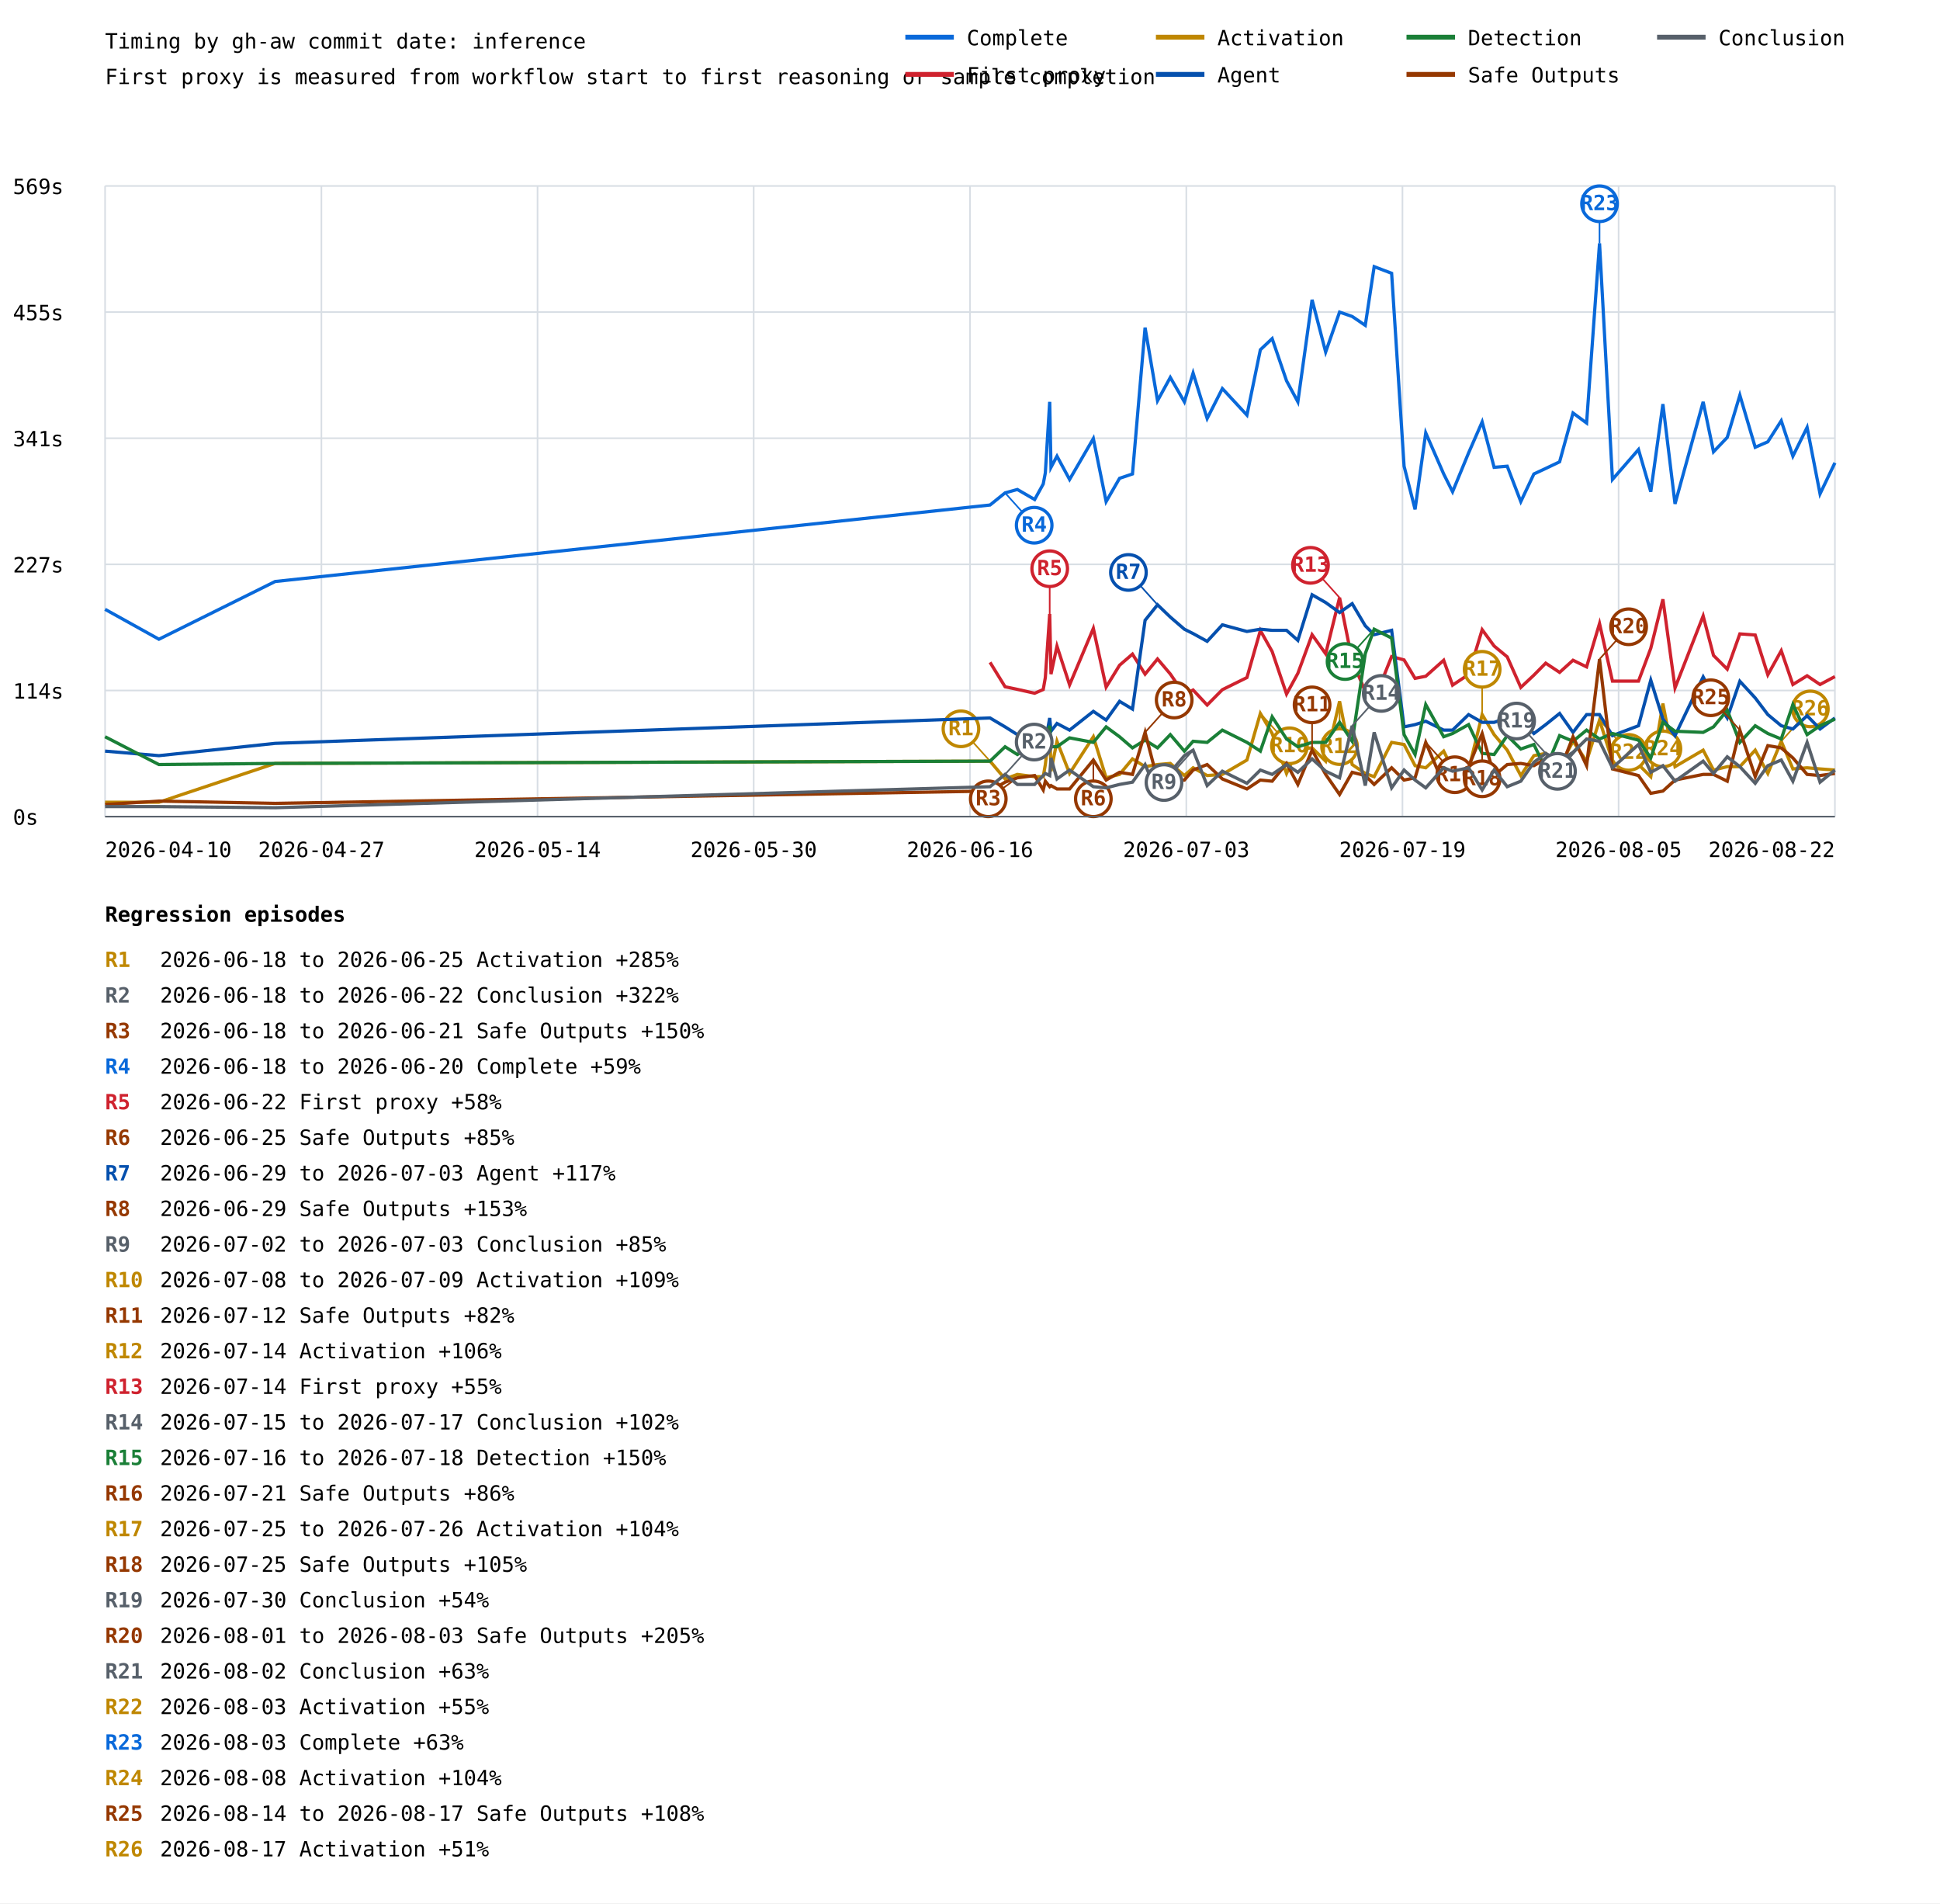
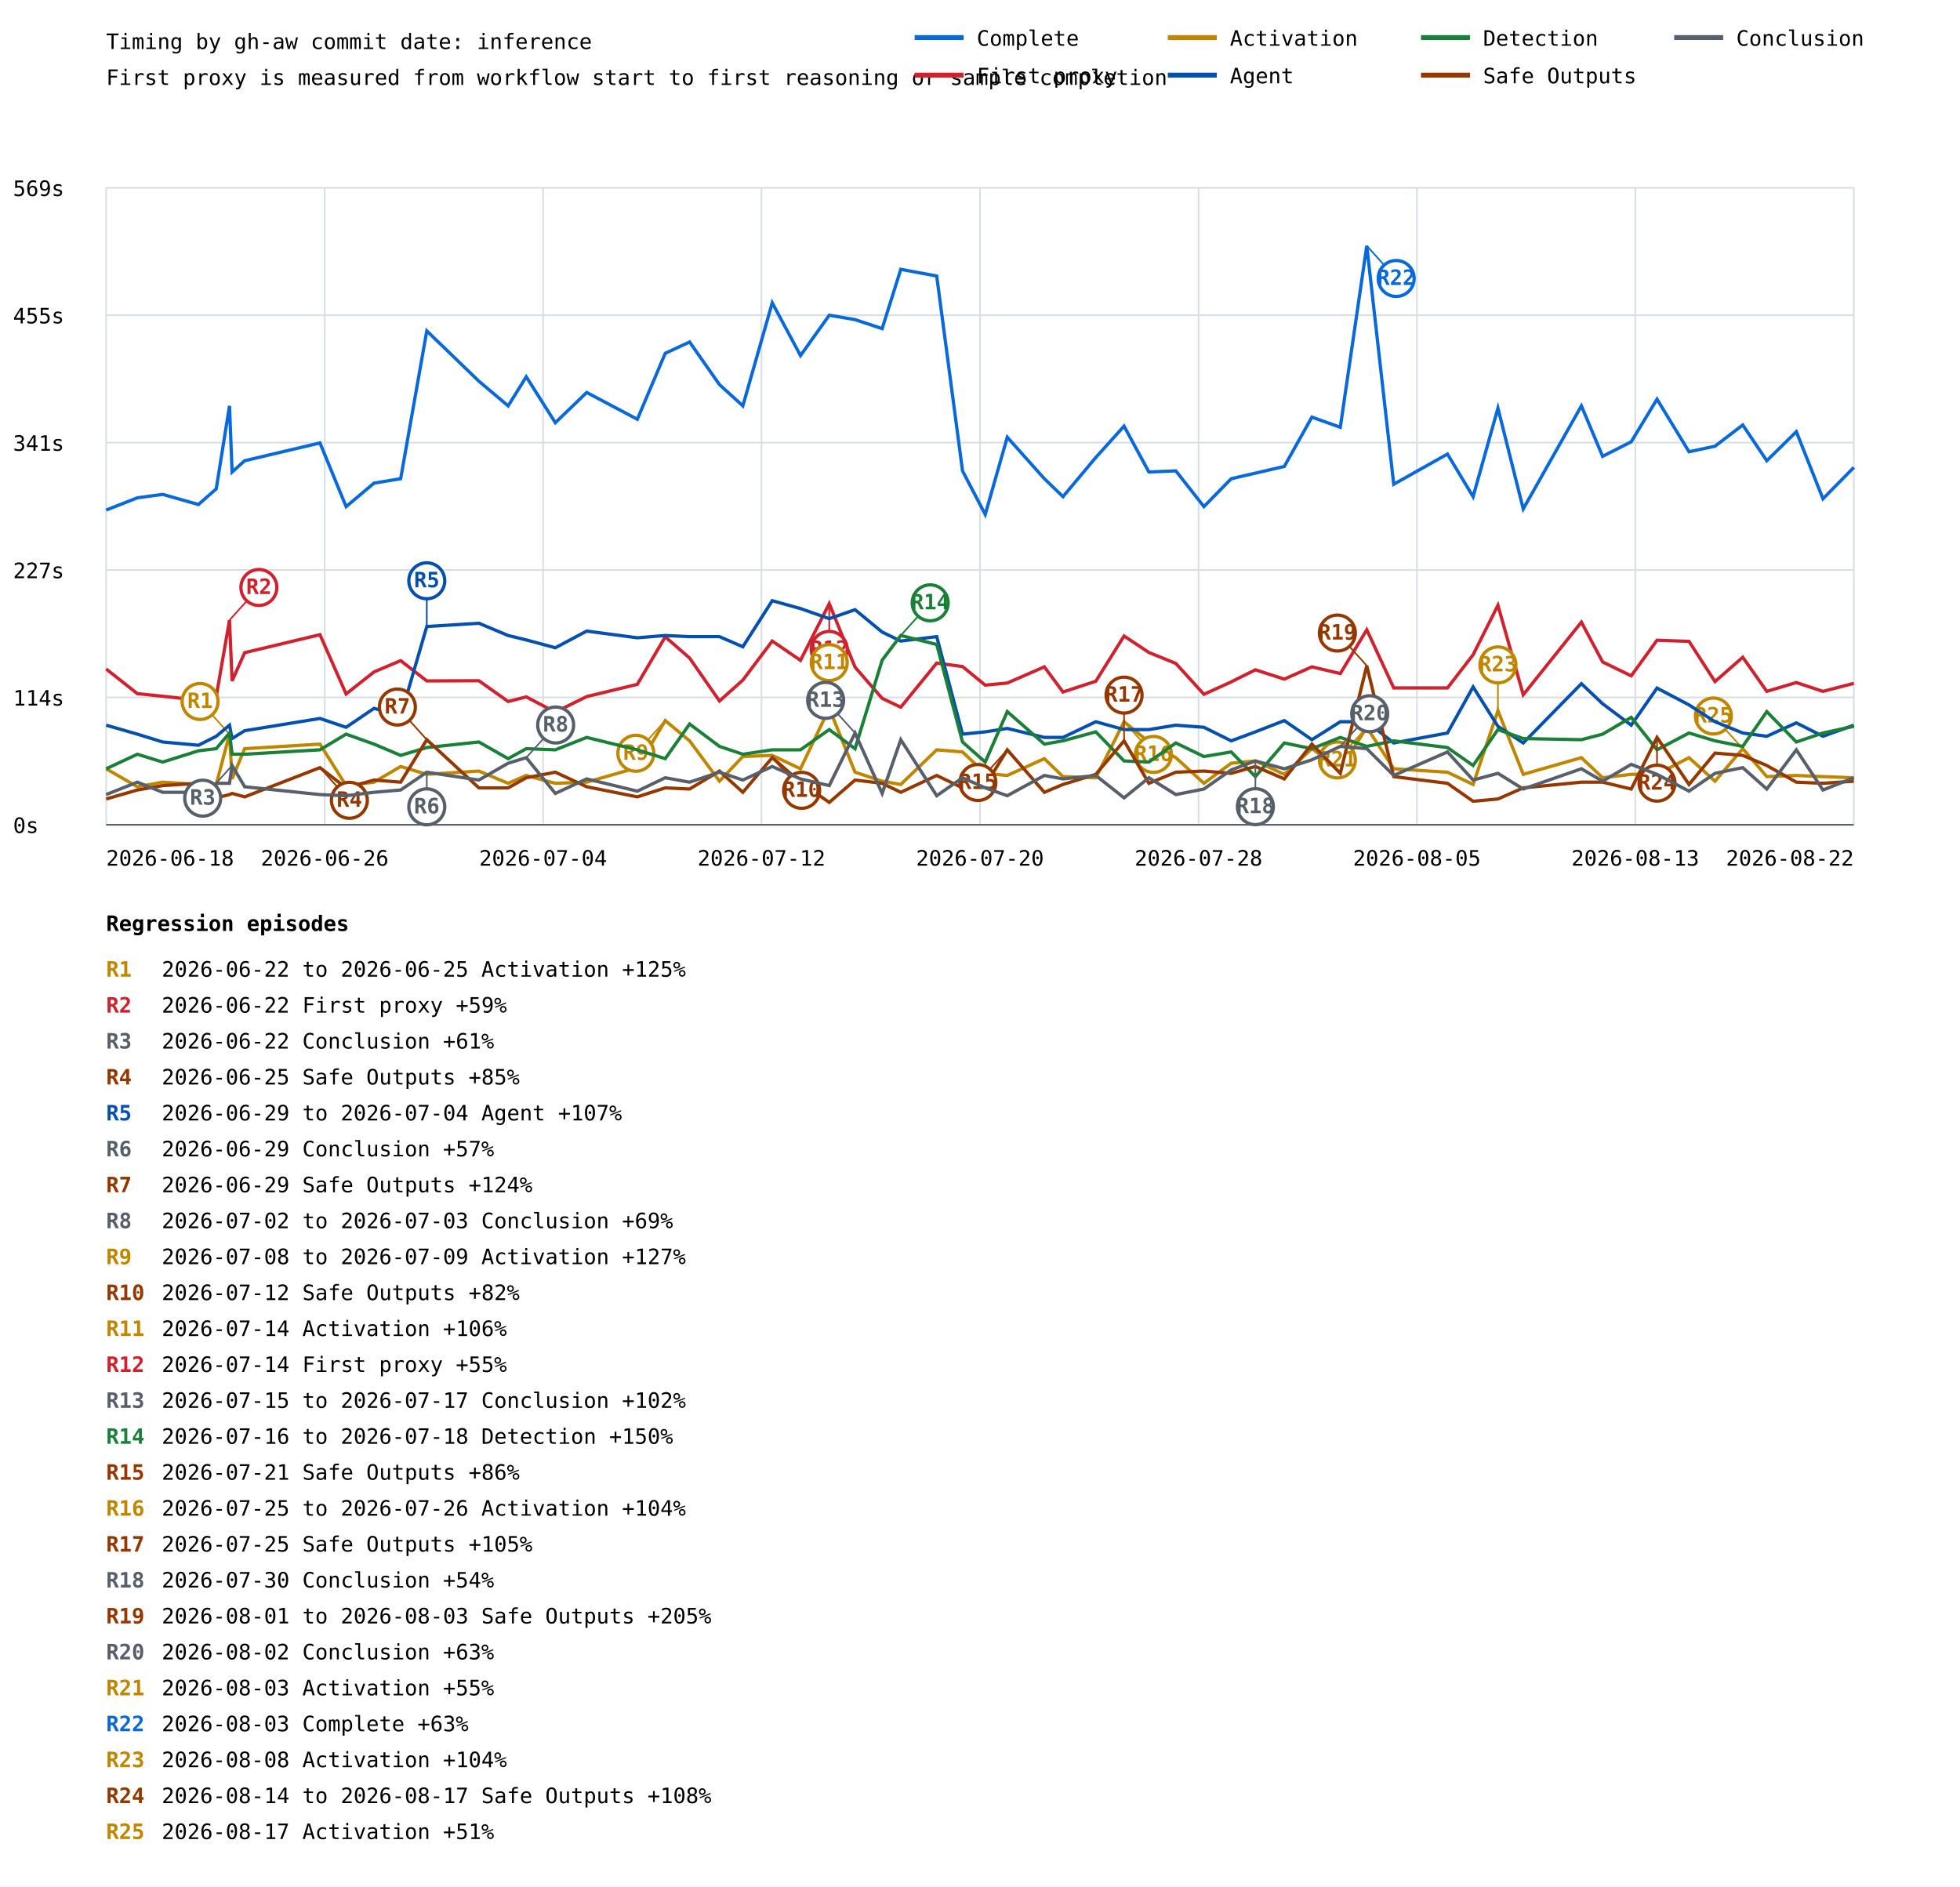
- <svg xmlns="http://www.w3.org/2000/svg" width="1200" height="1177" viewBox="0 0 1200 1177">
+ <svg xmlns="http://www.w3.org/2000/svg" width="1200" height="1155" viewBox="0 0 1200 1155">
  <rect width="100%" height="100%" fill="white" />
  <style>text{font-family:ui-monospace,monospace;font-size:13px}.axis{stroke:#57606a;stroke-width:1}.grid{stroke:#d8dee4;stroke-width:1}</style>
  <text x="65" y="30" font-size="20">Timing by gh-aw commit date: inference</text>
  <text x="65" y="52">First proxy is measured from workflow start to first reasoning or sample completion</text>
  <line class="grid" x1="65" y1="505.0" x2="1135" y2="505.0" />
  <text x="8" y="510.0">0s</text>
  <line class="grid" x1="65" y1="427.0" x2="1135" y2="427.0" />
  <text x="8" y="432.0">114s</text>
  <line class="grid" x1="65" y1="349.0" x2="1135" y2="349.0" />
  <text x="8" y="354.0">227s</text>
  <line class="grid" x1="65" y1="271.0" x2="1135" y2="271.0" />
  <text x="8" y="276.0">341s</text>
  <line class="grid" x1="65" y1="193.0" x2="1135" y2="193.0" />
  <text x="8" y="198.0">455s</text>
  <line class="grid" x1="65" y1="115.0" x2="1135" y2="115.0" />
  <text x="8" y="120.0">569s</text>
  <line class="grid" x1="65.0" y1="115" x2="65.0" y2="505" />
  <line class="grid" x1="198.8" y1="115" x2="198.8" y2="505" />
  <line class="grid" x1="332.5" y1="115" x2="332.5" y2="505" />
  <line class="grid" x1="466.2" y1="115" x2="466.2" y2="505" />
  <line class="grid" x1="600.0" y1="115" x2="600.0" y2="505" />
  <line class="grid" x1="733.8" y1="115" x2="733.8" y2="505" />
  <line class="grid" x1="867.5" y1="115" x2="867.5" y2="505" />
  <line class="grid" x1="1001.2" y1="115" x2="1001.2" y2="505" />
  <line class="grid" x1="1135.0" y1="115" x2="1135.0" y2="505" />
-   <polyline points="65.0,376.8 98.3,395.3 170.2,359.6 612.4,312.3 621.7,304.8 629.3,302.7 640.0,308.9 645.3,299.3 646.6,292.4 649.3,248.5 650.1,289.0 653.8,282.1 661.6,296.5 676.3,271.2 684.2,310.2 692.5,295.8 700.5,293.1 708.3,202.6 716.0,247.8 723.9,233.4 732.6,248.5 738.0,230.7 746.7,258.8 756.1,240.3 771.3,256.7 779.6,216.3 786.9,209.4 795.8,235.5 802.8,248.5 811.6,185.4 820.0,217.7 828.6,193.0 836.4,195.7 844.5,201.2 850.0,164.9 860.8,169.0 868.5,288.3 875.3,315.0 881.9,267.7 893.0,293.1 898.5,304.1 908.4,280.1 916.8,260.9 924.2,289.0 932.3,288.3 940.7,310.2 948.8,293.1 956.1,289.7 964.7,285.6 973.0,255.4 981.4,261.6 989.4,150.5 997.4,296.5 1013.5,278.0 1021.1,304.1 1028.6,249.9 1036.1,311.6 1053.5,248.5 1059.9,279.4 1068.4,270.5 1076.2,244.4 1085.7,276.6 1093.5,273.2 1101.8,260.2 1109.0,282.1 1117.8,264.3 1125.8,305.4 1135.0,286.2" fill="none" stroke="#0969da" stroke-width="2" />
-   <line x1="621.7" y1="304.8" x2="639.7" y2="324.8" stroke="#0969da" stroke-width="1" />
-   <circle cx="639.7" cy="324.8" r="11" fill="white" stroke="#0969da" stroke-width="2" />
-   <text x="639.7" y="328.8" fill="#0969da" font-size="10" font-weight="bold" text-anchor="middle">R4</text>
-   <line x1="989.4" y1="150.5" x2="989.4" y2="126.0" stroke="#0969da" stroke-width="1" />
-   <circle cx="989.4" cy="126.0" r="11" fill="white" stroke="#0969da" stroke-width="2" />
-   <text x="989.4" y="130.0" fill="#0969da" font-size="10" font-weight="bold" text-anchor="middle">R23</text>
-   <polyline points="612.4,409.6 621.7,424.7 629.3,426.3 640.0,428.7 645.3,426.4 646.6,419.0 649.3,379.7 650.1,416.9 653.8,399.6 661.6,423.5 676.3,388.6 684.2,424.9 692.5,411.4 700.5,404.5 708.3,416.9 716.0,407.5 723.9,416.8 732.6,429.5 738.0,426.7 746.7,436.0 756.1,426.5 771.3,419.0 779.6,389.9 786.9,402.9 795.8,429.2 802.8,416.4 811.6,392.5 820.0,404.3 828.6,369.6 836.4,408.5 844.5,427.6 850.0,433.0 860.8,406.0 868.5,408.1 875.3,419.5 881.9,418.2 893.0,408.3 898.5,423.7 908.4,417.1 916.8,389.4 924.2,399.5 932.3,406.2 940.7,425.1 948.8,417.5 956.1,410.1 964.7,415.8 973.0,408.3 981.4,412.4 989.4,385.6 997.4,421.2 1013.5,421.2 1021.1,400.9 1028.6,370.6 1036.1,425.4 1053.5,380.9 1059.9,405.3 1068.4,413.8 1076.2,392.0 1085.7,392.7 1093.5,417.3 1101.8,402.4 1109.0,423.3 1117.8,417.9 1125.8,423.3 1135.0,418.4" fill="none" stroke="#cf222e" stroke-width="2" />
-   <line x1="649.3" y1="379.7" x2="649.3" y2="351.7" stroke="#cf222e" stroke-width="1" />
-   <circle cx="649.3" cy="351.7" r="11" fill="white" stroke="#cf222e" stroke-width="2" />
-   <text x="649.3" y="355.7" fill="#cf222e" font-size="10" font-weight="bold" text-anchor="middle">R5</text>
-   <line x1="828.6" y1="369.6" x2="810.6" y2="349.6" stroke="#cf222e" stroke-width="1" />
-   <circle cx="810.6" cy="349.6" r="11" fill="white" stroke="#cf222e" stroke-width="2" />
-   <text x="810.6" y="353.6" fill="#cf222e" font-size="10" font-weight="bold" text-anchor="middle">R13</text>
-   <polyline points="65.0,496.1 98.3,496.1 170.2,472.1 612.4,470.7 621.7,481.7 629.3,478.9 640.0,480.3 645.3,480.3 646.6,472.8 649.3,449.5 650.1,476.9 653.8,458.4 661.6,478.3 676.3,455.6 684.2,481.0 692.5,478.9 700.5,469.3 708.3,474.1 716.0,472.8 723.9,472.1 732.6,479.6 738.0,474.8 746.7,479.6 756.1,478.9 771.3,470.0 779.6,441.2 786.9,453.6 795.8,478.3 802.8,463.2 811.6,462.5 820.0,470.7 828.6,433.7 836.4,472.8 844.5,478.3 850.0,480.3 860.8,459.1 868.5,460.4 875.3,473.5 881.9,474.8 893.0,464.5 898.5,475.5 908.4,476.2 916.8,441.9 924.2,454.3 932.3,463.9 940.7,479.6 948.8,467.3 956.1,465.9 964.7,474.1 973.0,458.4 981.4,470.7 989.4,445.3 997.4,470.7 1013.5,472.8 1021.1,480.3 1028.6,435.1 1036.1,474.1 1053.5,463.9 1059.9,476.2 1068.4,474.1 1076.2,474.1 1085.7,463.9 1093.5,478.3 1101.8,458.4 1109.0,475.5 1117.8,474.8 1125.8,475.5 1135.0,476.2" fill="none" stroke="#bf8700" stroke-width="2" />
-   <line x1="612.4" y1="470.7" x2="594.4" y2="450.7" stroke="#bf8700" stroke-width="1" />
-   <circle cx="594.4" cy="450.7" r="11" fill="white" stroke="#bf8700" stroke-width="2" />
-   <text x="594.4" y="454.7" fill="#bf8700" font-size="10" font-weight="bold" text-anchor="middle">R1</text>
-   <line x1="779.6" y1="441.2" x2="797.6" y2="461.2" stroke="#bf8700" stroke-width="1" />
-   <circle cx="797.6" cy="461.2" r="11" fill="white" stroke="#bf8700" stroke-width="2" />
-   <text x="797.6" y="465.2" fill="#bf8700" font-size="10" font-weight="bold" text-anchor="middle">R10</text>
-   <line x1="828.6" y1="433.7" x2="828.6" y2="461.7" stroke="#bf8700" stroke-width="1" />
-   <circle cx="828.6" cy="461.7" r="11" fill="white" stroke="#bf8700" stroke-width="2" />
-   <text x="828.6" y="465.7" fill="#bf8700" font-size="10" font-weight="bold" text-anchor="middle">R12</text>
-   <line x1="916.8" y1="441.9" x2="916.8" y2="413.9" stroke="#bf8700" stroke-width="1" />
-   <circle cx="916.8" cy="413.9" r="11" fill="white" stroke="#bf8700" stroke-width="2" />
-   <text x="916.8" y="417.9" fill="#bf8700" font-size="10" font-weight="bold" text-anchor="middle">R17</text>
-   <line x1="989.4" y1="445.3" x2="1007.4" y2="465.3" stroke="#bf8700" stroke-width="1" />
-   <circle cx="1007.4" cy="465.3" r="11" fill="white" stroke="#bf8700" stroke-width="2" />
-   <text x="1007.4" y="469.3" fill="#bf8700" font-size="10" font-weight="bold" text-anchor="middle">R22</text>
-   <line x1="1028.6" y1="435.1" x2="1028.6" y2="463.1" stroke="#bf8700" stroke-width="1" />
-   <circle cx="1028.6" cy="463.1" r="11" fill="white" stroke="#bf8700" stroke-width="2" />
-   <text x="1028.6" y="467.1" fill="#bf8700" font-size="10" font-weight="bold" text-anchor="middle">R24</text>
-   <line x1="1101.8" y1="458.4" x2="1119.8" y2="438.4" stroke="#bf8700" stroke-width="1" />
-   <circle cx="1119.8" cy="438.4" r="11" fill="white" stroke="#bf8700" stroke-width="2" />
-   <text x="1119.8" y="442.4" fill="#bf8700" font-size="10" font-weight="bold" text-anchor="middle">R26</text>
-   <polyline points="65.0,464.5 98.3,467.3 170.2,459.7 612.4,444.0 621.7,449.5 629.3,454.3 640.0,456.3 645.3,450.8 646.6,459.1 649.3,444.0 650.1,452.2 653.8,447.4 661.6,451.5 676.3,439.9 684.2,445.3 692.5,433.7 700.5,438.5 708.3,383.6 716.0,374.0 723.9,381.6 732.6,389.1 738.0,391.8 746.7,396.6 756.1,386.4 771.3,390.5 779.6,389.1 786.9,389.8 795.8,389.8 802.8,396.0 811.6,367.8 820.0,372.6 828.6,378.8 836.4,373.3 844.5,387.0 850.0,392.5 860.8,389.8 868.5,449.5 875.3,448.1 881.9,446.0 893.0,451.5 898.5,451.5 908.4,441.9 916.8,446.7 924.2,446.7 932.3,444.0 940.7,445.3 948.8,453.6 956.1,448.1 964.7,441.2 973.0,452.9 981.4,441.9 989.4,441.9 997.4,454.9 1013.5,448.8 1021.1,420.6 1028.6,444.7 1036.1,454.9 1053.5,418.6 1059.9,430.9 1068.4,444.0 1076.2,421.3 1085.7,431.6 1093.5,441.9 1101.8,448.8 1109.0,450.8 1117.8,442.6 1125.8,450.8 1135.0,444.0" fill="none" stroke="#0550ae" stroke-width="2" />
-   <line x1="716.0" y1="374.0" x2="698.0" y2="354.0" stroke="#0550ae" stroke-width="1" />
-   <circle cx="698.0" cy="354.0" r="11" fill="white" stroke="#0550ae" stroke-width="2" />
-   <text x="698.0" y="358.0" fill="#0550ae" font-size="10" font-weight="bold" text-anchor="middle">R7</text>
-   <polyline points="65.0,455.6 98.3,472.8 170.2,472.1 612.4,470.7 621.7,461.8 629.3,466.6 640.0,459.7 645.3,458.4 646.6,457.7 649.3,448.8 650.1,461.8 653.8,461.8 661.6,456.3 676.3,459.1 684.2,449.5 692.5,455.6 700.5,462.5 708.3,457.7 716.0,462.5 723.9,454.3 732.6,464.5 738.0,458.4 746.7,459.1 756.1,451.5 771.3,459.1 779.6,464.5 786.9,443.3 795.8,457.0 802.8,461.8 811.6,459.1 820.0,459.1 828.6,446.7 836.4,458.4 844.5,404.2 850.0,389.1 860.8,394.6 868.5,454.3 875.3,466.6 881.9,435.7 893.0,455.6 898.5,453.6 908.4,448.1 916.8,465.9 924.2,466.6 932.3,454.9 940.7,463.2 948.8,460.4 956.1,475.5 964.7,454.9 973.0,458.4 981.4,451.5 989.4,457.0 997.4,453.6 1013.5,457.7 1021.1,468.7 1028.6,446.7 1036.1,452.2 1053.5,452.9 1059.9,449.5 1068.4,439.2 1076.2,459.1 1085.7,448.8 1093.5,453.6 1101.8,457.0 1109.0,435.7 1117.8,454.3 1125.8,448.8 1135.0,444.7" fill="none" stroke="#1a7f37" stroke-width="2" />
-   <line x1="850.0" y1="389.1" x2="832.0" y2="409.1" stroke="#1a7f37" stroke-width="1" />
-   <circle cx="832.0" cy="409.1" r="11" fill="white" stroke="#1a7f37" stroke-width="2" />
-   <text x="832.0" y="413.1" fill="#1a7f37" font-size="10" font-weight="bold" text-anchor="middle">R15</text>
-   <polyline points="65.0,497.5 98.3,495.4 170.2,496.8 612.4,489.2 621.7,483.7 629.3,481.0 640.0,479.6 645.3,488.5 646.6,483.1 649.3,486.5 650.1,485.8 653.8,487.9 661.6,487.9 676.3,470.0 684.2,482.4 692.5,477.6 700.5,478.9 708.3,452.9 716.0,482.4 723.9,482.4 732.6,482.4 738.0,476.2 746.7,472.8 756.1,481.7 771.3,487.9 779.6,482.4 786.9,483.1 795.8,472.1 802.8,485.1 811.6,463.9 820.0,478.9 828.6,491.3 836.4,477.6 844.5,479.6 850.0,485.1 860.8,474.8 868.5,482.4 875.3,481.0 881.9,459.1 893.0,485.1 898.5,480.3 908.4,474.1 916.8,453.6 924.2,479.6 932.3,472.8 940.7,472.1 948.8,473.5 956.1,469.3 964.7,476.9 973.0,455.6 981.4,473.5 989.4,407.6 997.4,475.5 1013.5,479.6 1021.1,490.6 1028.6,489.2 1036.1,482.4 1053.5,478.9 1059.9,478.9 1068.4,483.1 1076.2,451.5 1085.7,480.3 1093.5,461.1 1101.8,462.5 1109.0,468.7 1117.8,478.9 1125.8,479.6 1135.0,478.3" fill="none" stroke="#953800" stroke-width="2" />
-   <line x1="629.3" y1="481.0" x2="611.3" y2="494.0" stroke="#953800" stroke-width="1" />
-   <circle cx="611.3" cy="494.0" r="11" fill="white" stroke="#953800" stroke-width="2" />
-   <text x="611.3" y="498.0" fill="#953800" font-size="10" font-weight="bold" text-anchor="middle">R3</text>
-   <line x1="676.3" y1="470.0" x2="676.3" y2="494.0" stroke="#953800" stroke-width="1" />
-   <circle cx="676.3" cy="494.0" r="11" fill="white" stroke="#953800" stroke-width="2" />
-   <text x="676.3" y="498.0" fill="#953800" font-size="10" font-weight="bold" text-anchor="middle">R6</text>
-   <line x1="708.3" y1="452.9" x2="726.3" y2="432.9" stroke="#953800" stroke-width="1" />
-   <circle cx="726.3" cy="432.9" r="11" fill="white" stroke="#953800" stroke-width="2" />
-   <text x="726.3" y="436.9" fill="#953800" font-size="10" font-weight="bold" text-anchor="middle">R8</text>
-   <line x1="811.6" y1="463.9" x2="811.6" y2="435.9" stroke="#953800" stroke-width="1" />
-   <circle cx="811.6" cy="435.9" r="11" fill="white" stroke="#953800" stroke-width="2" />
-   <text x="811.6" y="439.9" fill="#953800" font-size="10" font-weight="bold" text-anchor="middle">R11</text>
-   <line x1="881.9" y1="459.1" x2="899.9" y2="479.1" stroke="#953800" stroke-width="1" />
-   <circle cx="899.9" cy="479.1" r="11" fill="white" stroke="#953800" stroke-width="2" />
-   <text x="899.9" y="483.1" fill="#953800" font-size="10" font-weight="bold" text-anchor="middle">R16</text>
-   <line x1="916.8" y1="453.6" x2="916.8" y2="481.6" stroke="#953800" stroke-width="1" />
-   <circle cx="916.8" cy="481.6" r="11" fill="white" stroke="#953800" stroke-width="2" />
-   <text x="916.8" y="485.6" fill="#953800" font-size="10" font-weight="bold" text-anchor="middle">R18</text>
-   <line x1="989.4" y1="407.6" x2="1007.4" y2="387.6" stroke="#953800" stroke-width="1" />
-   <circle cx="1007.4" cy="387.6" r="11" fill="white" stroke="#953800" stroke-width="2" />
-   <text x="1007.4" y="391.6" fill="#953800" font-size="10" font-weight="bold" text-anchor="middle">R20</text>
-   <line x1="1076.2" y1="451.5" x2="1058.2" y2="431.5" stroke="#953800" stroke-width="1" />
-   <circle cx="1058.2" cy="431.5" r="11" fill="white" stroke="#953800" stroke-width="2" />
-   <text x="1058.2" y="435.5" fill="#953800" font-size="10" font-weight="bold" text-anchor="middle">R25</text>
-   <polyline points="65.0,498.8 98.3,498.8 170.2,499.5 612.4,486.5 621.7,478.9 629.3,485.1 640.0,485.1 645.3,479.6 646.6,478.3 649.3,479.6 650.1,468.7 653.8,481.7 661.6,476.2 676.3,486.5 684.2,487.2 692.5,485.1 700.5,483.7 708.3,472.8 716.0,490.6 723.9,477.6 732.6,467.3 738.0,463.9 746.7,485.8 756.1,476.9 771.3,484.4 779.6,476.2 786.9,478.9 795.8,472.8 802.8,477.6 811.6,469.3 820.0,476.9 828.6,481.0 836.4,448.8 844.5,485.8 850.0,452.9 860.8,487.2 868.5,476.2 875.3,482.4 881.9,487.2 893.0,474.8 898.5,476.9 908.4,474.8 916.8,488.5 924.2,476.2 932.3,486.5 940.7,483.1 948.8,471.4 956.1,465.9 964.7,470.7 973.0,465.2 981.4,457.0 989.4,458.4 997.4,474.8 1013.5,460.4 1021.1,477.6 1028.6,473.5 1036.1,483.1 1053.5,470.7 1059.9,478.3 1068.4,468.0 1076.2,474.1 1085.7,484.4 1093.5,473.5 1101.8,470.0 1109.0,483.1 1117.8,459.1 1125.8,483.7 1135.0,476.2" fill="none" stroke="#57606a" stroke-width="2" />
-   <line x1="621.7" y1="478.9" x2="639.7" y2="458.9" stroke="#57606a" stroke-width="1" />
-   <circle cx="639.7" cy="458.9" r="11" fill="white" stroke="#57606a" stroke-width="2" />
-   <text x="639.7" y="462.9" fill="#57606a" font-size="10" font-weight="bold" text-anchor="middle">R2</text>
-   <line x1="738.0" y1="463.9" x2="720.0" y2="483.9" stroke="#57606a" stroke-width="1" />
-   <circle cx="720.0" cy="483.9" r="11" fill="white" stroke="#57606a" stroke-width="2" />
-   <text x="720.0" y="487.9" fill="#57606a" font-size="10" font-weight="bold" text-anchor="middle">R9</text>
-   <line x1="836.4" y1="448.8" x2="854.4" y2="428.8" stroke="#57606a" stroke-width="1" />
-   <circle cx="854.4" cy="428.8" r="11" fill="white" stroke="#57606a" stroke-width="2" />
-   <text x="854.4" y="432.8" fill="#57606a" font-size="10" font-weight="bold" text-anchor="middle">R14</text>
-   <line x1="956.1" y1="465.9" x2="938.1" y2="445.9" stroke="#57606a" stroke-width="1" />
-   <circle cx="938.1" cy="445.9" r="11" fill="white" stroke="#57606a" stroke-width="2" />
-   <text x="938.1" y="449.9" fill="#57606a" font-size="10" font-weight="bold" text-anchor="middle">R19</text>
-   <line x1="981.4" y1="457.0" x2="963.4" y2="477.0" stroke="#57606a" stroke-width="1" />
-   <circle cx="963.4" cy="477.0" r="11" fill="white" stroke="#57606a" stroke-width="2" />
-   <text x="963.4" y="481.0" fill="#57606a" font-size="10" font-weight="bold" text-anchor="middle">R21</text>
-   <text x="65.0" y="530" text-anchor="start">2026-04-10</text>
-   <text x="198.8" y="530" text-anchor="middle">2026-04-27</text>
-   <text x="332.5" y="530" text-anchor="middle">2026-05-14</text>
-   <text x="466.2" y="530" text-anchor="middle">2026-05-30</text>
-   <text x="600.0" y="530" text-anchor="middle">2026-06-16</text>
-   <text x="733.8" y="530" text-anchor="middle">2026-07-03</text>
-   <text x="867.5" y="530" text-anchor="middle">2026-07-19</text>
-   <text x="1001.2" y="530" text-anchor="middle">2026-08-05</text>
+   <polyline points="65.0,312.3 84.1,304.8 99.6,302.7 121.5,308.9 132.4,299.3 140.5,248.5 142.1,289.0 149.8,282.1 195.9,271.2 211.9,310.2 229.0,295.8 245.3,293.1 261.3,202.6 293.2,233.4 311.1,248.5 322.2,230.7 340.0,258.8 359.2,240.3 390.2,256.7 407.3,216.3 422.2,209.4 440.5,235.5 454.8,248.5 472.8,185.4 490.1,217.7 507.7,193.0 523.5,195.7 540.1,201.2 551.5,164.9 573.5,169.0 589.3,288.3 603.2,315.0 616.7,267.7 639.4,293.1 650.8,304.1 670.9,280.1 688.2,260.9 703.4,289.0 719.9,288.3 737.1,310.2 753.8,293.1 768.6,289.7 786.3,285.6 803.2,255.4 820.6,261.6 836.8,150.5 853.3,296.5 886.2,278.0 901.9,304.1 917.1,249.9 932.6,311.6 968.2,248.5 981.2,279.4 998.7,270.5 1014.5,244.4 1034.1,276.6 1050.0,273.2 1067.0,260.2 1081.7,282.1 1099.8,264.3 1116.1,305.4 1135.0,286.2" fill="none" stroke="#0969da" stroke-width="2" />
+   <line x1="836.8" y1="150.5" x2="854.8" y2="170.5" stroke="#0969da" stroke-width="1" />
+   <circle cx="854.8" cy="170.5" r="11" fill="white" stroke="#0969da" stroke-width="2" />
+   <text x="854.8" y="174.5" fill="#0969da" font-size="10" font-weight="bold" text-anchor="middle">R22</text>
+   <polyline points="65.0,409.6 84.1,424.7 99.6,426.3 121.5,428.7 132.4,426.4 140.5,379.7 142.1,416.9 149.8,399.6 195.9,388.6 211.9,424.9 229.0,411.4 245.3,404.5 261.3,416.9 293.2,416.8 311.1,429.5 322.2,426.7 340.0,436.0 359.2,426.5 390.2,419.0 407.3,389.9 422.2,402.9 440.5,429.2 454.8,416.4 472.8,392.5 490.1,404.3 507.7,369.6 523.5,408.5 540.1,427.6 551.5,433.0 573.5,406.0 589.3,408.1 603.2,419.5 616.7,418.2 639.4,408.3 650.8,423.7 670.9,417.1 688.2,389.4 703.4,399.5 719.9,406.2 737.1,425.1 753.8,417.5 768.6,410.1 786.3,415.8 803.2,408.3 820.6,412.4 836.8,385.6 853.3,421.2 886.2,421.2 901.9,400.9 917.1,370.6 932.6,425.4 968.2,380.9 981.2,405.3 998.7,413.8 1014.5,392.0 1034.1,392.7 1050.0,417.3 1067.0,402.4 1081.7,423.3 1099.8,417.9 1116.1,423.3 1135.0,418.4" fill="none" stroke="#cf222e" stroke-width="2" />
+   <line x1="140.5" y1="379.7" x2="158.5" y2="359.7" stroke="#cf222e" stroke-width="1" />
+   <circle cx="158.5" cy="359.7" r="11" fill="white" stroke="#cf222e" stroke-width="2" />
+   <text x="158.5" y="363.7" fill="#cf222e" font-size="10" font-weight="bold" text-anchor="middle">R2</text>
+   <line x1="507.7" y1="369.6" x2="507.7" y2="397.6" stroke="#cf222e" stroke-width="1" />
+   <circle cx="507.7" cy="397.6" r="11" fill="white" stroke="#cf222e" stroke-width="2" />
+   <text x="507.7" y="401.6" fill="#cf222e" font-size="10" font-weight="bold" text-anchor="middle">R12</text>
+   <polyline points="65.0,470.7 84.1,481.7 99.6,478.9 121.5,480.3 132.4,480.3 140.5,449.5 142.1,476.9 149.8,458.4 195.9,455.6 211.9,481.0 229.0,478.9 245.3,469.3 261.3,474.1 293.2,472.1 311.1,479.6 322.2,474.8 340.0,479.6 359.2,478.9 390.2,470.0 407.3,441.2 422.2,453.6 440.5,478.3 454.8,463.2 472.8,462.5 490.1,470.7 507.7,433.7 523.5,472.8 540.1,478.3 551.5,480.3 573.5,459.1 589.3,460.4 603.2,473.5 616.7,474.8 639.4,464.5 650.8,475.5 670.9,476.2 688.2,441.9 703.4,454.3 719.9,463.9 737.1,479.6 753.8,467.3 768.6,465.9 786.3,474.1 803.2,458.4 820.6,470.7 836.8,445.3 853.3,470.7 886.2,472.8 901.9,480.3 917.1,435.1 932.6,474.1 968.2,463.9 981.2,476.2 998.7,474.1 1014.5,474.1 1034.1,463.9 1050.0,478.3 1067.0,458.4 1081.7,475.5 1099.8,474.8 1116.1,475.5 1135.0,476.2" fill="none" stroke="#bf8700" stroke-width="2" />
+   <line x1="140.5" y1="449.5" x2="122.5" y2="429.5" stroke="#bf8700" stroke-width="1" />
+   <circle cx="122.5" cy="429.5" r="11" fill="white" stroke="#bf8700" stroke-width="2" />
+   <text x="122.5" y="433.5" fill="#bf8700" font-size="10" font-weight="bold" text-anchor="middle">R1</text>
+   <line x1="407.3" y1="441.2" x2="389.3" y2="461.2" stroke="#bf8700" stroke-width="1" />
+   <circle cx="389.3" cy="461.2" r="11" fill="white" stroke="#bf8700" stroke-width="2" />
+   <text x="389.3" y="465.2" fill="#bf8700" font-size="10" font-weight="bold" text-anchor="middle">R9</text>
+   <line x1="507.7" y1="433.7" x2="507.7" y2="405.7" stroke="#bf8700" stroke-width="1" />
+   <circle cx="507.7" cy="405.7" r="11" fill="white" stroke="#bf8700" stroke-width="2" />
+   <text x="507.7" y="409.7" fill="#bf8700" font-size="10" font-weight="bold" text-anchor="middle">R11</text>
+   <line x1="688.2" y1="441.9" x2="706.2" y2="461.9" stroke="#bf8700" stroke-width="1" />
+   <circle cx="706.2" cy="461.9" r="11" fill="white" stroke="#bf8700" stroke-width="2" />
+   <text x="706.2" y="465.9" fill="#bf8700" font-size="10" font-weight="bold" text-anchor="middle">R16</text>
+   <line x1="836.8" y1="445.3" x2="818.8" y2="465.3" stroke="#bf8700" stroke-width="1" />
+   <circle cx="818.8" cy="465.3" r="11" fill="white" stroke="#bf8700" stroke-width="2" />
+   <text x="818.8" y="469.3" fill="#bf8700" font-size="10" font-weight="bold" text-anchor="middle">R21</text>
+   <line x1="917.1" y1="435.1" x2="917.1" y2="407.1" stroke="#bf8700" stroke-width="1" />
+   <circle cx="917.1" cy="407.1" r="11" fill="white" stroke="#bf8700" stroke-width="2" />
+   <text x="917.1" y="411.1" fill="#bf8700" font-size="10" font-weight="bold" text-anchor="middle">R23</text>
+   <line x1="1067.0" y1="458.4" x2="1049.0" y2="438.4" stroke="#bf8700" stroke-width="1" />
+   <circle cx="1049.0" cy="438.4" r="11" fill="white" stroke="#bf8700" stroke-width="2" />
+   <text x="1049.0" y="442.4" fill="#bf8700" font-size="10" font-weight="bold" text-anchor="middle">R25</text>
+   <polyline points="65.0,444.0 84.1,449.5 99.6,454.3 121.5,456.3 132.4,450.8 140.5,444.0 142.1,452.2 149.8,447.4 195.9,439.9 211.9,445.3 229.0,433.7 245.3,438.5 261.3,383.6 293.2,381.6 311.1,389.1 322.2,391.8 340.0,396.6 359.2,386.4 390.2,390.5 407.3,389.1 422.2,389.8 440.5,389.8 454.8,396.0 472.8,367.8 490.1,372.6 507.7,378.8 523.5,373.3 540.1,387.0 551.5,392.5 573.5,389.8 589.3,449.5 603.2,448.1 616.7,446.0 639.4,451.5 650.8,451.5 670.9,441.9 688.2,446.7 703.4,446.7 719.9,444.0 737.1,445.3 753.8,453.6 768.6,448.1 786.3,441.2 803.2,452.9 820.6,441.9 836.8,441.9 853.3,454.9 886.2,448.8 901.9,420.6 917.1,444.7 932.6,454.9 968.2,418.6 981.2,430.9 998.7,444.0 1014.5,421.3 1034.1,431.6 1050.0,441.9 1067.0,448.8 1081.7,450.8 1099.8,442.6 1116.1,450.8 1135.0,444.0" fill="none" stroke="#0550ae" stroke-width="2" />
+   <line x1="261.3" y1="383.6" x2="261.3" y2="355.6" stroke="#0550ae" stroke-width="1" />
+   <circle cx="261.3" cy="355.6" r="11" fill="white" stroke="#0550ae" stroke-width="2" />
+   <text x="261.3" y="359.6" fill="#0550ae" font-size="10" font-weight="bold" text-anchor="middle">R5</text>
+   <polyline points="65.0,470.7 84.1,461.8 99.6,466.6 121.5,459.7 132.4,458.4 140.5,448.8 142.1,461.8 149.8,461.8 195.9,459.1 211.9,449.5 229.0,455.6 245.3,462.5 261.3,457.7 293.2,454.3 311.1,464.5 322.2,458.4 340.0,459.1 359.2,451.5 390.2,459.1 407.3,464.5 422.2,443.3 440.5,457.0 454.8,461.8 472.8,459.1 490.1,459.1 507.7,446.7 523.5,458.4 540.1,404.2 551.5,389.1 573.5,394.6 589.3,454.3 603.2,466.6 616.7,435.7 639.4,455.6 650.8,453.6 670.9,448.1 688.2,465.9 703.4,466.6 719.9,454.9 737.1,463.2 753.8,460.4 768.6,475.5 786.3,454.9 803.2,458.4 820.6,451.5 836.8,457.0 853.3,453.6 886.2,457.7 901.9,468.7 917.1,446.7 932.6,452.2 968.2,452.9 981.2,449.5 998.7,439.2 1014.5,459.1 1034.1,448.8 1050.0,453.6 1067.0,457.0 1081.7,435.7 1099.8,454.3 1116.1,448.8 1135.0,444.7" fill="none" stroke="#1a7f37" stroke-width="2" />
+   <line x1="551.5" y1="389.1" x2="569.5" y2="369.1" stroke="#1a7f37" stroke-width="1" />
+   <circle cx="569.5" cy="369.1" r="11" fill="white" stroke="#1a7f37" stroke-width="2" />
+   <text x="569.5" y="373.1" fill="#1a7f37" font-size="10" font-weight="bold" text-anchor="middle">R14</text>
+   <polyline points="65.0,489.2 84.1,483.7 99.6,481.0 121.5,479.6 132.4,488.5 140.5,486.5 142.1,485.8 149.8,487.9 195.9,470.0 211.9,482.4 229.0,477.6 245.3,478.9 261.3,452.9 293.2,482.4 311.1,482.4 322.2,476.2 340.0,472.8 359.2,481.7 390.2,487.9 407.3,482.4 422.2,483.1 440.5,472.1 454.8,485.1 472.8,463.9 490.1,478.9 507.7,491.3 523.5,477.6 540.1,479.6 551.5,485.1 573.5,474.8 589.3,482.4 603.2,481.0 616.7,459.1 639.4,485.1 650.8,480.3 670.9,474.1 688.2,453.6 703.4,479.6 719.9,472.8 737.1,472.1 753.8,473.5 768.6,469.3 786.3,476.9 803.2,455.6 820.6,473.5 836.8,407.6 853.3,475.5 886.2,479.6 901.9,490.6 917.1,489.2 932.6,482.4 968.2,478.9 981.2,478.9 998.7,483.1 1014.5,451.5 1034.1,480.3 1050.0,461.1 1067.0,462.5 1081.7,468.7 1099.8,478.9 1116.1,479.6 1135.0,478.3" fill="none" stroke="#953800" stroke-width="2" />
+   <line x1="195.9" y1="470.0" x2="213.9" y2="490.0" stroke="#953800" stroke-width="1" />
+   <circle cx="213.9" cy="490.0" r="11" fill="white" stroke="#953800" stroke-width="2" />
+   <text x="213.9" y="494.0" fill="#953800" font-size="10" font-weight="bold" text-anchor="middle">R4</text>
+   <line x1="261.3" y1="452.9" x2="243.3" y2="432.9" stroke="#953800" stroke-width="1" />
+   <circle cx="243.3" cy="432.9" r="11" fill="white" stroke="#953800" stroke-width="2" />
+   <text x="243.3" y="436.9" fill="#953800" font-size="10" font-weight="bold" text-anchor="middle">R7</text>
+   <line x1="472.8" y1="463.9" x2="490.8" y2="483.9" stroke="#953800" stroke-width="1" />
+   <circle cx="490.8" cy="483.9" r="11" fill="white" stroke="#953800" stroke-width="2" />
+   <text x="490.8" y="487.9" fill="#953800" font-size="10" font-weight="bold" text-anchor="middle">R10</text>
+   <line x1="616.7" y1="459.1" x2="598.7" y2="479.1" stroke="#953800" stroke-width="1" />
+   <circle cx="598.7" cy="479.1" r="11" fill="white" stroke="#953800" stroke-width="2" />
+   <text x="598.7" y="483.1" fill="#953800" font-size="10" font-weight="bold" text-anchor="middle">R15</text>
+   <line x1="688.2" y1="453.6" x2="688.2" y2="425.6" stroke="#953800" stroke-width="1" />
+   <circle cx="688.2" cy="425.6" r="11" fill="white" stroke="#953800" stroke-width="2" />
+   <text x="688.2" y="429.6" fill="#953800" font-size="10" font-weight="bold" text-anchor="middle">R17</text>
+   <line x1="836.8" y1="407.6" x2="818.8" y2="387.6" stroke="#953800" stroke-width="1" />
+   <circle cx="818.8" cy="387.6" r="11" fill="white" stroke="#953800" stroke-width="2" />
+   <text x="818.8" y="391.6" fill="#953800" font-size="10" font-weight="bold" text-anchor="middle">R19</text>
+   <line x1="1014.5" y1="451.5" x2="1014.5" y2="479.5" stroke="#953800" stroke-width="1" />
+   <circle cx="1014.5" cy="479.5" r="11" fill="white" stroke="#953800" stroke-width="2" />
+   <text x="1014.5" y="483.5" fill="#953800" font-size="10" font-weight="bold" text-anchor="middle">R24</text>
+   <polyline points="65.0,486.5 84.1,478.9 99.6,485.1 121.5,485.1 132.4,479.6 140.5,479.6 142.1,468.7 149.8,481.7 195.9,486.5 211.9,487.2 229.0,485.1 245.3,483.7 261.3,472.8 293.2,477.6 311.1,467.3 322.2,463.9 340.0,485.8 359.2,476.9 390.2,484.4 407.3,476.2 422.2,478.9 440.5,472.8 454.8,477.6 472.8,469.3 490.1,476.9 507.7,481.0 523.5,448.8 540.1,485.8 551.5,452.9 573.5,487.2 589.3,476.2 603.2,482.4 616.7,487.2 639.4,474.8 650.8,476.9 670.9,474.8 688.2,488.5 703.4,476.2 719.9,486.5 737.1,483.1 753.8,471.4 768.6,465.9 786.3,470.7 803.2,465.2 820.6,457.0 836.8,458.4 853.3,474.8 886.2,460.4 901.9,477.6 917.1,473.5 932.6,483.1 968.2,470.7 981.2,478.3 998.7,468.0 1014.5,474.1 1034.1,484.4 1050.0,473.5 1067.0,470.0 1081.7,483.1 1099.8,459.1 1116.1,483.7 1135.0,476.2" fill="none" stroke="#57606a" stroke-width="2" />
+   <line x1="142.1" y1="468.7" x2="124.1" y2="488.7" stroke="#57606a" stroke-width="1" />
+   <circle cx="124.1" cy="488.7" r="11" fill="white" stroke="#57606a" stroke-width="2" />
+   <text x="124.1" y="492.7" fill="#57606a" font-size="10" font-weight="bold" text-anchor="middle">R3</text>
+   <line x1="261.3" y1="472.8" x2="261.3" y2="494.0" stroke="#57606a" stroke-width="1" />
+   <circle cx="261.3" cy="494.0" r="11" fill="white" stroke="#57606a" stroke-width="2" />
+   <text x="261.3" y="498.0" fill="#57606a" font-size="10" font-weight="bold" text-anchor="middle">R6</text>
+   <line x1="322.2" y1="463.9" x2="340.2" y2="443.9" stroke="#57606a" stroke-width="1" />
+   <circle cx="340.2" cy="443.9" r="11" fill="white" stroke="#57606a" stroke-width="2" />
+   <text x="340.2" y="447.9" fill="#57606a" font-size="10" font-weight="bold" text-anchor="middle">R8</text>
+   <line x1="523.5" y1="448.8" x2="505.5" y2="428.8" stroke="#57606a" stroke-width="1" />
+   <circle cx="505.5" cy="428.8" r="11" fill="white" stroke="#57606a" stroke-width="2" />
+   <text x="505.5" y="432.8" fill="#57606a" font-size="10" font-weight="bold" text-anchor="middle">R13</text>
+   <line x1="768.6" y1="465.9" x2="768.6" y2="493.9" stroke="#57606a" stroke-width="1" />
+   <circle cx="768.6" cy="493.9" r="11" fill="white" stroke="#57606a" stroke-width="2" />
+   <text x="768.6" y="497.9" fill="#57606a" font-size="10" font-weight="bold" text-anchor="middle">R18</text>
+   <line x1="820.6" y1="457.0" x2="838.6" y2="437.0" stroke="#57606a" stroke-width="1" />
+   <circle cx="838.6" cy="437.0" r="11" fill="white" stroke="#57606a" stroke-width="2" />
+   <text x="838.6" y="441.0" fill="#57606a" font-size="10" font-weight="bold" text-anchor="middle">R20</text>
+   <text x="65.0" y="530" text-anchor="start">2026-06-18</text>
+   <text x="198.8" y="530" text-anchor="middle">2026-06-26</text>
+   <text x="332.5" y="530" text-anchor="middle">2026-07-04</text>
+   <text x="466.2" y="530" text-anchor="middle">2026-07-12</text>
+   <text x="600.0" y="530" text-anchor="middle">2026-07-20</text>
+   <text x="733.8" y="530" text-anchor="middle">2026-07-28</text>
+   <text x="867.5" y="530" text-anchor="middle">2026-08-05</text>
+   <text x="1001.2" y="530" text-anchor="middle">2026-08-13</text>
  <text x="1135.0" y="530" text-anchor="end">2026-08-22</text>
  <line class="axis" x1="65" y1="505" x2="1135" y2="505" />
  <line x1="560" y1="23" x2="590" y2="23" stroke="#0969da" stroke-width="3" />
  <text x="598" y="28">Complete</text>
  <line x1="560" y1="46" x2="590" y2="46" stroke="#cf222e" stroke-width="3" />
  <text x="598" y="51">First proxy</text>
  <line x1="715" y1="23" x2="745" y2="23" stroke="#bf8700" stroke-width="3" />
  <text x="753" y="28">Activation</text>
  <line x1="715" y1="46" x2="745" y2="46" stroke="#0550ae" stroke-width="3" />
  <text x="753" y="51">Agent</text>
  <line x1="870" y1="23" x2="900" y2="23" stroke="#1a7f37" stroke-width="3" />
  <text x="908" y="28">Detection</text>
  <line x1="870" y1="46" x2="900" y2="46" stroke="#953800" stroke-width="3" />
  <text x="908" y="51">Safe Outputs</text>
  <line x1="1025" y1="23" x2="1055" y2="23" stroke="#57606a" stroke-width="3" />
  <text x="1063" y="28">Conclusion</text>
  <text x="65" y="570" font-size="16" font-weight="bold">Regression episodes</text>
  <text x="65" y="598" fill="#bf8700" font-weight="bold">R1</text>
-   <text x="99" y="598">2026-06-18 to 2026-06-25  Activation  +285%</text>
-   <text x="65" y="620" fill="#57606a" font-weight="bold">R2</text>
-   <text x="99" y="620">2026-06-18 to 2026-06-22  Conclusion  +322%</text>
-   <text x="65" y="642" fill="#953800" font-weight="bold">R3</text>
-   <text x="99" y="642">2026-06-18 to 2026-06-21  Safe Outputs  +150%</text>
-   <text x="65" y="664" fill="#0969da" font-weight="bold">R4</text>
-   <text x="99" y="664">2026-06-18 to 2026-06-20  Complete  +59%</text>
-   <text x="65" y="686" fill="#cf222e" font-weight="bold">R5</text>
-   <text x="99" y="686">2026-06-22  First proxy  +58%</text>
-   <text x="65" y="708" fill="#953800" font-weight="bold">R6</text>
-   <text x="99" y="708">2026-06-25  Safe Outputs  +85%</text>
-   <text x="65" y="730" fill="#0550ae" font-weight="bold">R7</text>
-   <text x="99" y="730">2026-06-29 to 2026-07-03  Agent  +117%</text>
-   <text x="65" y="752" fill="#953800" font-weight="bold">R8</text>
-   <text x="99" y="752">2026-06-29  Safe Outputs  +153%</text>
-   <text x="65" y="774" fill="#57606a" font-weight="bold">R9</text>
-   <text x="99" y="774">2026-07-02 to 2026-07-03  Conclusion  +85%</text>
-   <text x="65" y="796" fill="#bf8700" font-weight="bold">R10</text>
-   <text x="99" y="796">2026-07-08 to 2026-07-09  Activation  +109%</text>
-   <text x="65" y="818" fill="#953800" font-weight="bold">R11</text>
-   <text x="99" y="818">2026-07-12  Safe Outputs  +82%</text>
-   <text x="65" y="840" fill="#bf8700" font-weight="bold">R12</text>
-   <text x="99" y="840">2026-07-14  Activation  +106%</text>
-   <text x="65" y="862" fill="#cf222e" font-weight="bold">R13</text>
-   <text x="99" y="862">2026-07-14  First proxy  +55%</text>
-   <text x="65" y="884" fill="#57606a" font-weight="bold">R14</text>
-   <text x="99" y="884">2026-07-15 to 2026-07-17  Conclusion  +102%</text>
-   <text x="65" y="906" fill="#1a7f37" font-weight="bold">R15</text>
-   <text x="99" y="906">2026-07-16 to 2026-07-18  Detection  +150%</text>
-   <text x="65" y="928" fill="#953800" font-weight="bold">R16</text>
-   <text x="99" y="928">2026-07-21  Safe Outputs  +86%</text>
-   <text x="65" y="950" fill="#bf8700" font-weight="bold">R17</text>
-   <text x="99" y="950">2026-07-25 to 2026-07-26  Activation  +104%</text>
-   <text x="65" y="972" fill="#953800" font-weight="bold">R18</text>
-   <text x="99" y="972">2026-07-25  Safe Outputs  +105%</text>
-   <text x="65" y="994" fill="#57606a" font-weight="bold">R19</text>
-   <text x="99" y="994">2026-07-30  Conclusion  +54%</text>
-   <text x="65" y="1016" fill="#953800" font-weight="bold">R20</text>
-   <text x="99" y="1016">2026-08-01 to 2026-08-03  Safe Outputs  +205%</text>
-   <text x="65" y="1038" fill="#57606a" font-weight="bold">R21</text>
-   <text x="99" y="1038">2026-08-02  Conclusion  +63%</text>
-   <text x="65" y="1060" fill="#bf8700" font-weight="bold">R22</text>
-   <text x="99" y="1060">2026-08-03  Activation  +55%</text>
-   <text x="65" y="1082" fill="#0969da" font-weight="bold">R23</text>
-   <text x="99" y="1082">2026-08-03  Complete  +63%</text>
-   <text x="65" y="1104" fill="#bf8700" font-weight="bold">R24</text>
-   <text x="99" y="1104">2026-08-08  Activation  +104%</text>
-   <text x="65" y="1126" fill="#953800" font-weight="bold">R25</text>
-   <text x="99" y="1126">2026-08-14 to 2026-08-17  Safe Outputs  +108%</text>
-   <text x="65" y="1148" fill="#bf8700" font-weight="bold">R26</text>
-   <text x="99" y="1148">2026-08-17  Activation  +51%</text>
+   <text x="99" y="598">2026-06-22 to 2026-06-25  Activation  +125%</text>
+   <text x="65" y="620" fill="#cf222e" font-weight="bold">R2</text>
+   <text x="99" y="620">2026-06-22  First proxy  +59%</text>
+   <text x="65" y="642" fill="#57606a" font-weight="bold">R3</text>
+   <text x="99" y="642">2026-06-22  Conclusion  +61%</text>
+   <text x="65" y="664" fill="#953800" font-weight="bold">R4</text>
+   <text x="99" y="664">2026-06-25  Safe Outputs  +85%</text>
+   <text x="65" y="686" fill="#0550ae" font-weight="bold">R5</text>
+   <text x="99" y="686">2026-06-29 to 2026-07-04  Agent  +107%</text>
+   <text x="65" y="708" fill="#57606a" font-weight="bold">R6</text>
+   <text x="99" y="708">2026-06-29  Conclusion  +57%</text>
+   <text x="65" y="730" fill="#953800" font-weight="bold">R7</text>
+   <text x="99" y="730">2026-06-29  Safe Outputs  +124%</text>
+   <text x="65" y="752" fill="#57606a" font-weight="bold">R8</text>
+   <text x="99" y="752">2026-07-02 to 2026-07-03  Conclusion  +69%</text>
+   <text x="65" y="774" fill="#bf8700" font-weight="bold">R9</text>
+   <text x="99" y="774">2026-07-08 to 2026-07-09  Activation  +127%</text>
+   <text x="65" y="796" fill="#953800" font-weight="bold">R10</text>
+   <text x="99" y="796">2026-07-12  Safe Outputs  +82%</text>
+   <text x="65" y="818" fill="#bf8700" font-weight="bold">R11</text>
+   <text x="99" y="818">2026-07-14  Activation  +106%</text>
+   <text x="65" y="840" fill="#cf222e" font-weight="bold">R12</text>
+   <text x="99" y="840">2026-07-14  First proxy  +55%</text>
+   <text x="65" y="862" fill="#57606a" font-weight="bold">R13</text>
+   <text x="99" y="862">2026-07-15 to 2026-07-17  Conclusion  +102%</text>
+   <text x="65" y="884" fill="#1a7f37" font-weight="bold">R14</text>
+   <text x="99" y="884">2026-07-16 to 2026-07-18  Detection  +150%</text>
+   <text x="65" y="906" fill="#953800" font-weight="bold">R15</text>
+   <text x="99" y="906">2026-07-21  Safe Outputs  +86%</text>
+   <text x="65" y="928" fill="#bf8700" font-weight="bold">R16</text>
+   <text x="99" y="928">2026-07-25 to 2026-07-26  Activation  +104%</text>
+   <text x="65" y="950" fill="#953800" font-weight="bold">R17</text>
+   <text x="99" y="950">2026-07-25  Safe Outputs  +105%</text>
+   <text x="65" y="972" fill="#57606a" font-weight="bold">R18</text>
+   <text x="99" y="972">2026-07-30  Conclusion  +54%</text>
+   <text x="65" y="994" fill="#953800" font-weight="bold">R19</text>
+   <text x="99" y="994">2026-08-01 to 2026-08-03  Safe Outputs  +205%</text>
+   <text x="65" y="1016" fill="#57606a" font-weight="bold">R20</text>
+   <text x="99" y="1016">2026-08-02  Conclusion  +63%</text>
+   <text x="65" y="1038" fill="#bf8700" font-weight="bold">R21</text>
+   <text x="99" y="1038">2026-08-03  Activation  +55%</text>
+   <text x="65" y="1060" fill="#0969da" font-weight="bold">R22</text>
+   <text x="99" y="1060">2026-08-03  Complete  +63%</text>
+   <text x="65" y="1082" fill="#bf8700" font-weight="bold">R23</text>
+   <text x="99" y="1082">2026-08-08  Activation  +104%</text>
+   <text x="65" y="1104" fill="#953800" font-weight="bold">R24</text>
+   <text x="99" y="1104">2026-08-14 to 2026-08-17  Safe Outputs  +108%</text>
+   <text x="65" y="1126" fill="#bf8700" font-weight="bold">R25</text>
+   <text x="99" y="1126">2026-08-17  Activation  +51%</text>
</svg>
